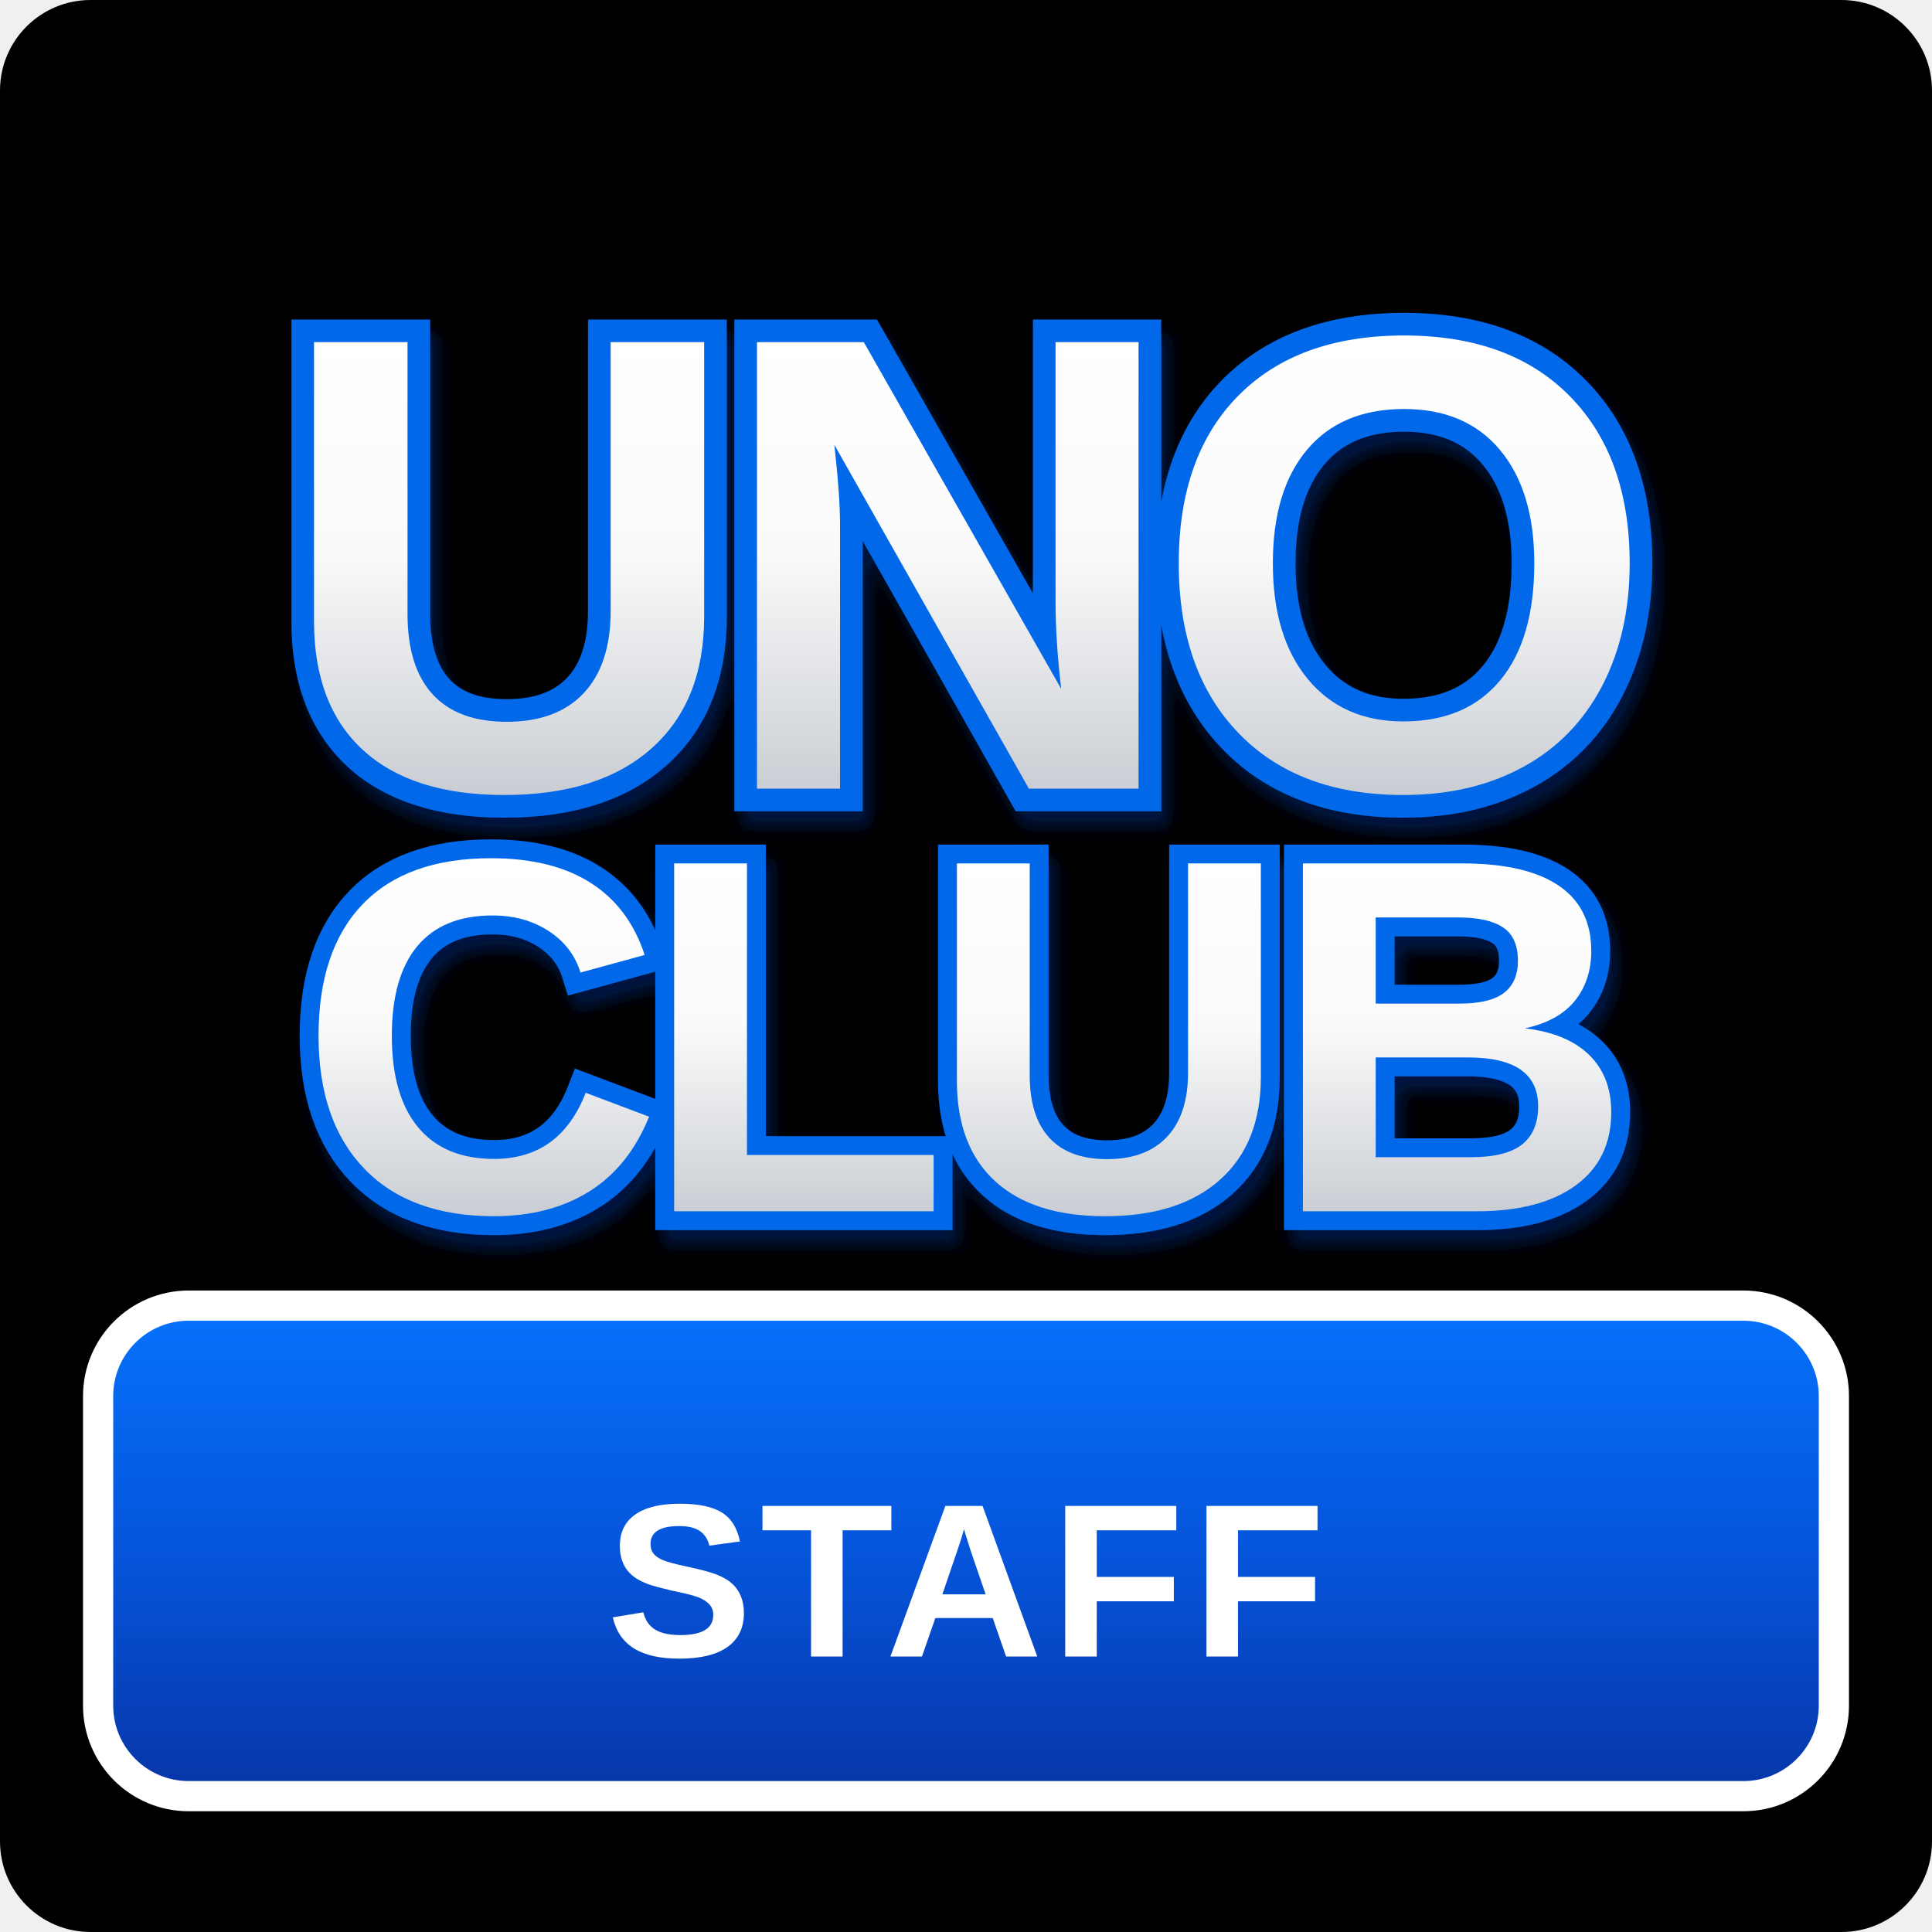
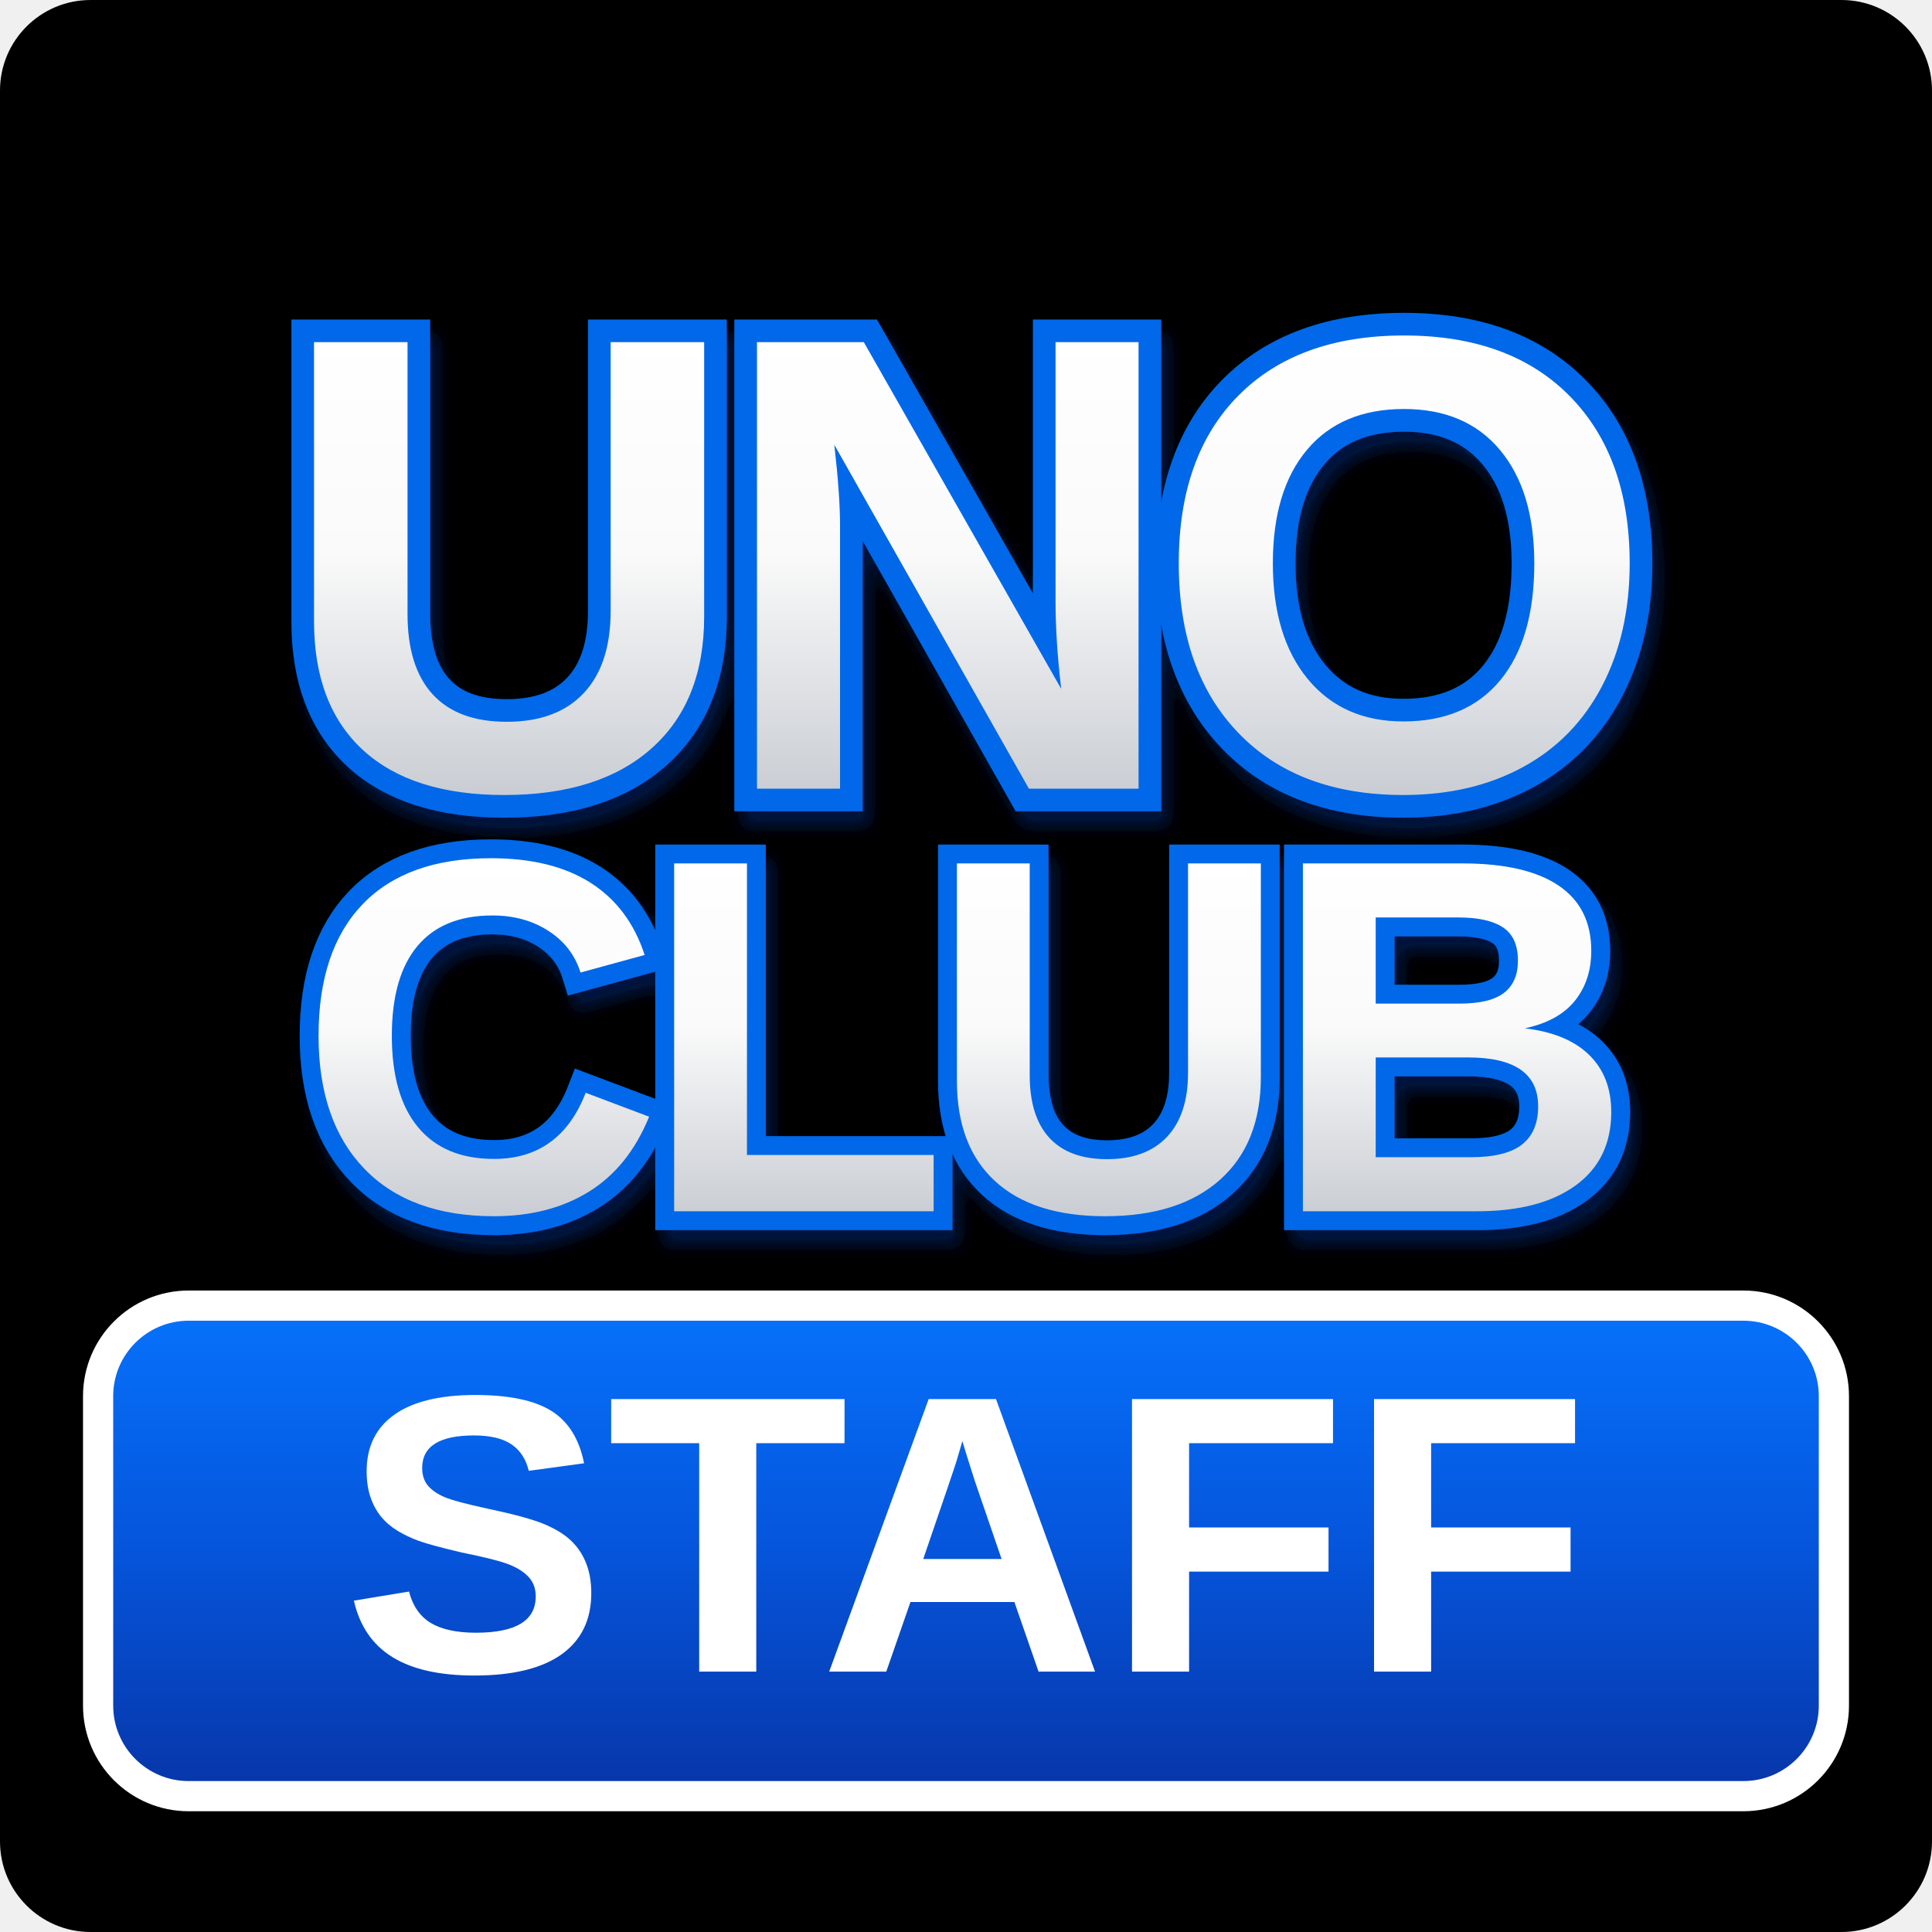
<svg xmlns="http://www.w3.org/2000/svg" viewBox="0 0 512 512" role="img" aria-label="Uno Club STAFF">
  <defs>
    <linearGradient id="silver" x2="0" y2="1">
      <stop stop-color="#ffffff" />
      <stop offset=".47" stop-color="#fafafa" />
      <stop offset="1" stop-color="#c9cdd3" />
    </linearGradient>
    <linearGradient id="blue" x2="0" y2="1">
      <stop stop-color="#0672fc" />
      <stop offset=".5" stop-color="#0555db" />
      <stop offset="1" stop-color="#0735a7" />
    </linearGradient>
    <filter id="shadow">
      <feDropShadow dx="2" dy="4" stdDeviation="2" flood-color="#00184b" flood-opacity=".9" />
    </filter>
  </defs>
  <rect width="512" height="512" rx="24" fill="#000" />
  <g font-family="Arial Black,Arial,sans-serif" font-weight="1000" text-anchor="middle" paint-order="stroke fill" filter="url(#shadow)">
    <text x="256" y="209" font-size="172" letter-spacing="-8" stroke="#0067e9" stroke-width="12" fill="url(#silver)">UNO</text>
    <text x="256" y="321" font-size="134" letter-spacing="-6" stroke="#0067e9" stroke-width="10" fill="url(#silver)">CLUB</text>
  </g>
  <rect x="26" y="346" width="460" height="130" rx="24" fill="url(#blue)" stroke="#ffffff" stroke-width="8" />
-   <text x="256" y="439" text-anchor="middle" font-family="Arial Black,Arial,sans-serif" font-size="58" font-weight="900" letter-spacing="2" fill="#fff">STAFF</text>
+   <text x="256" y="443" text-anchor="middle" font-family="Arial Black,Arial,sans-serif" font-size="105" font-weight="1000" textLength="416" lengthAdjust="spacingAndGlyphs" fill="#fff">STAFF</text>
</svg>
